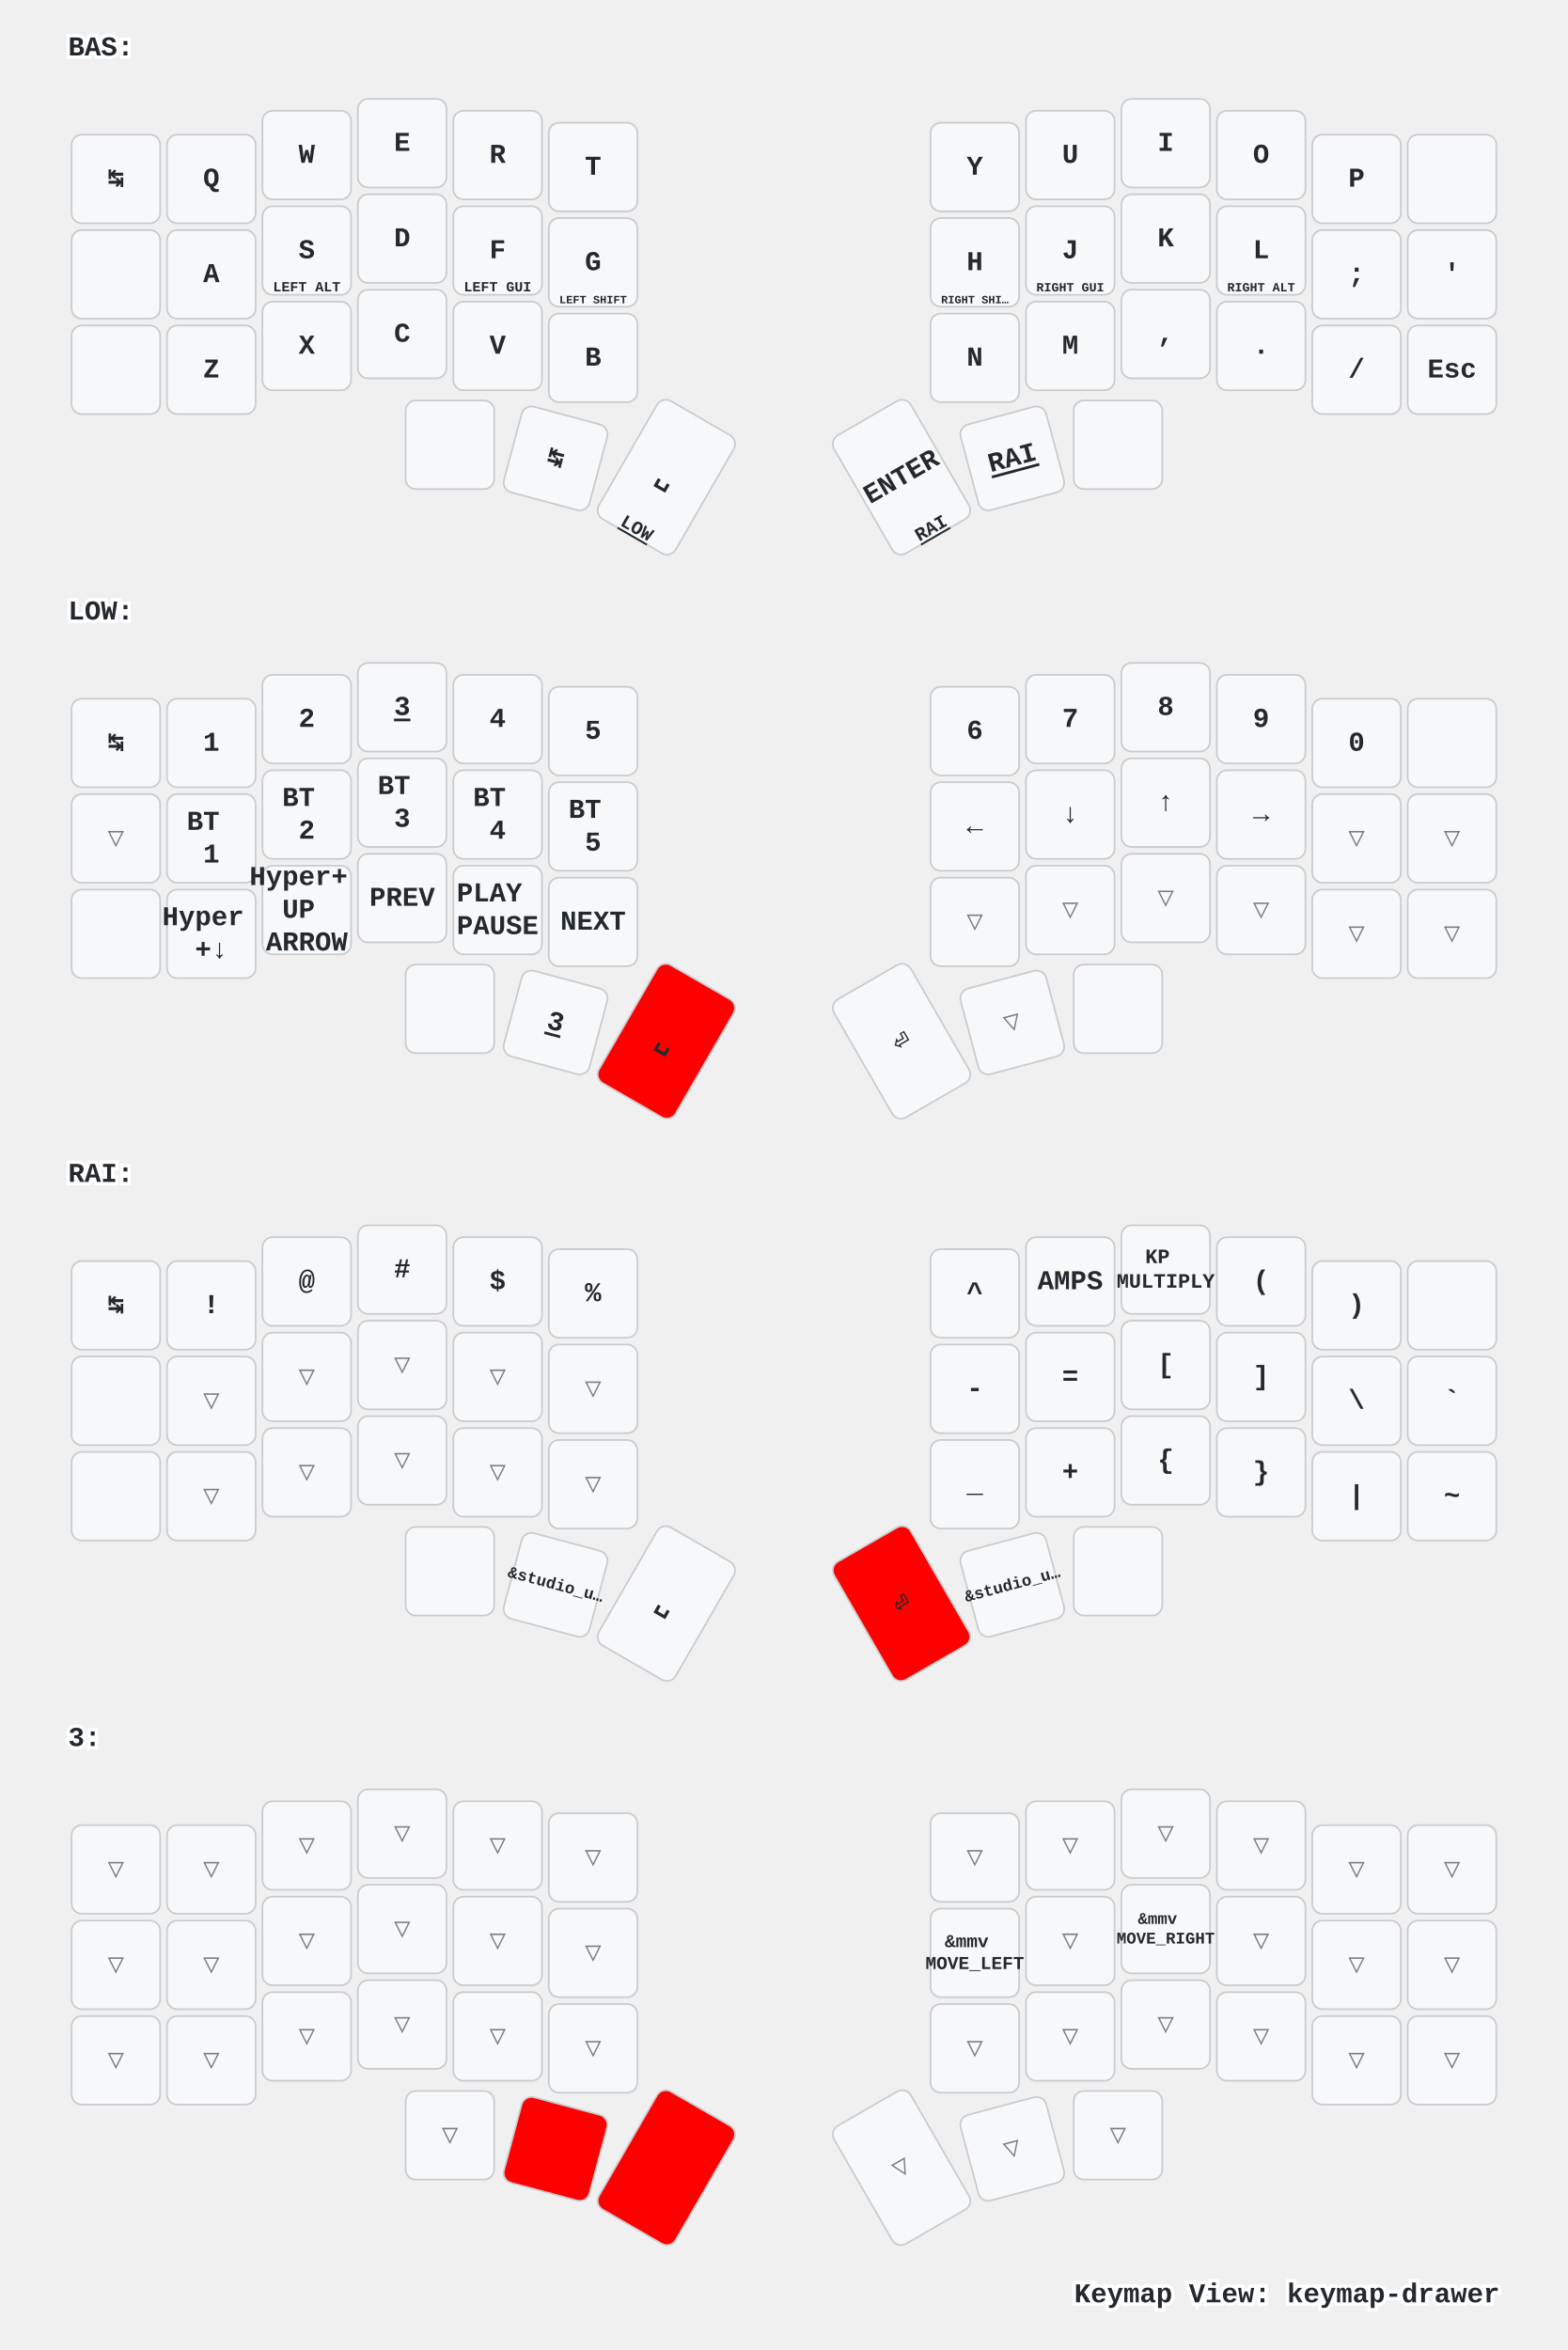
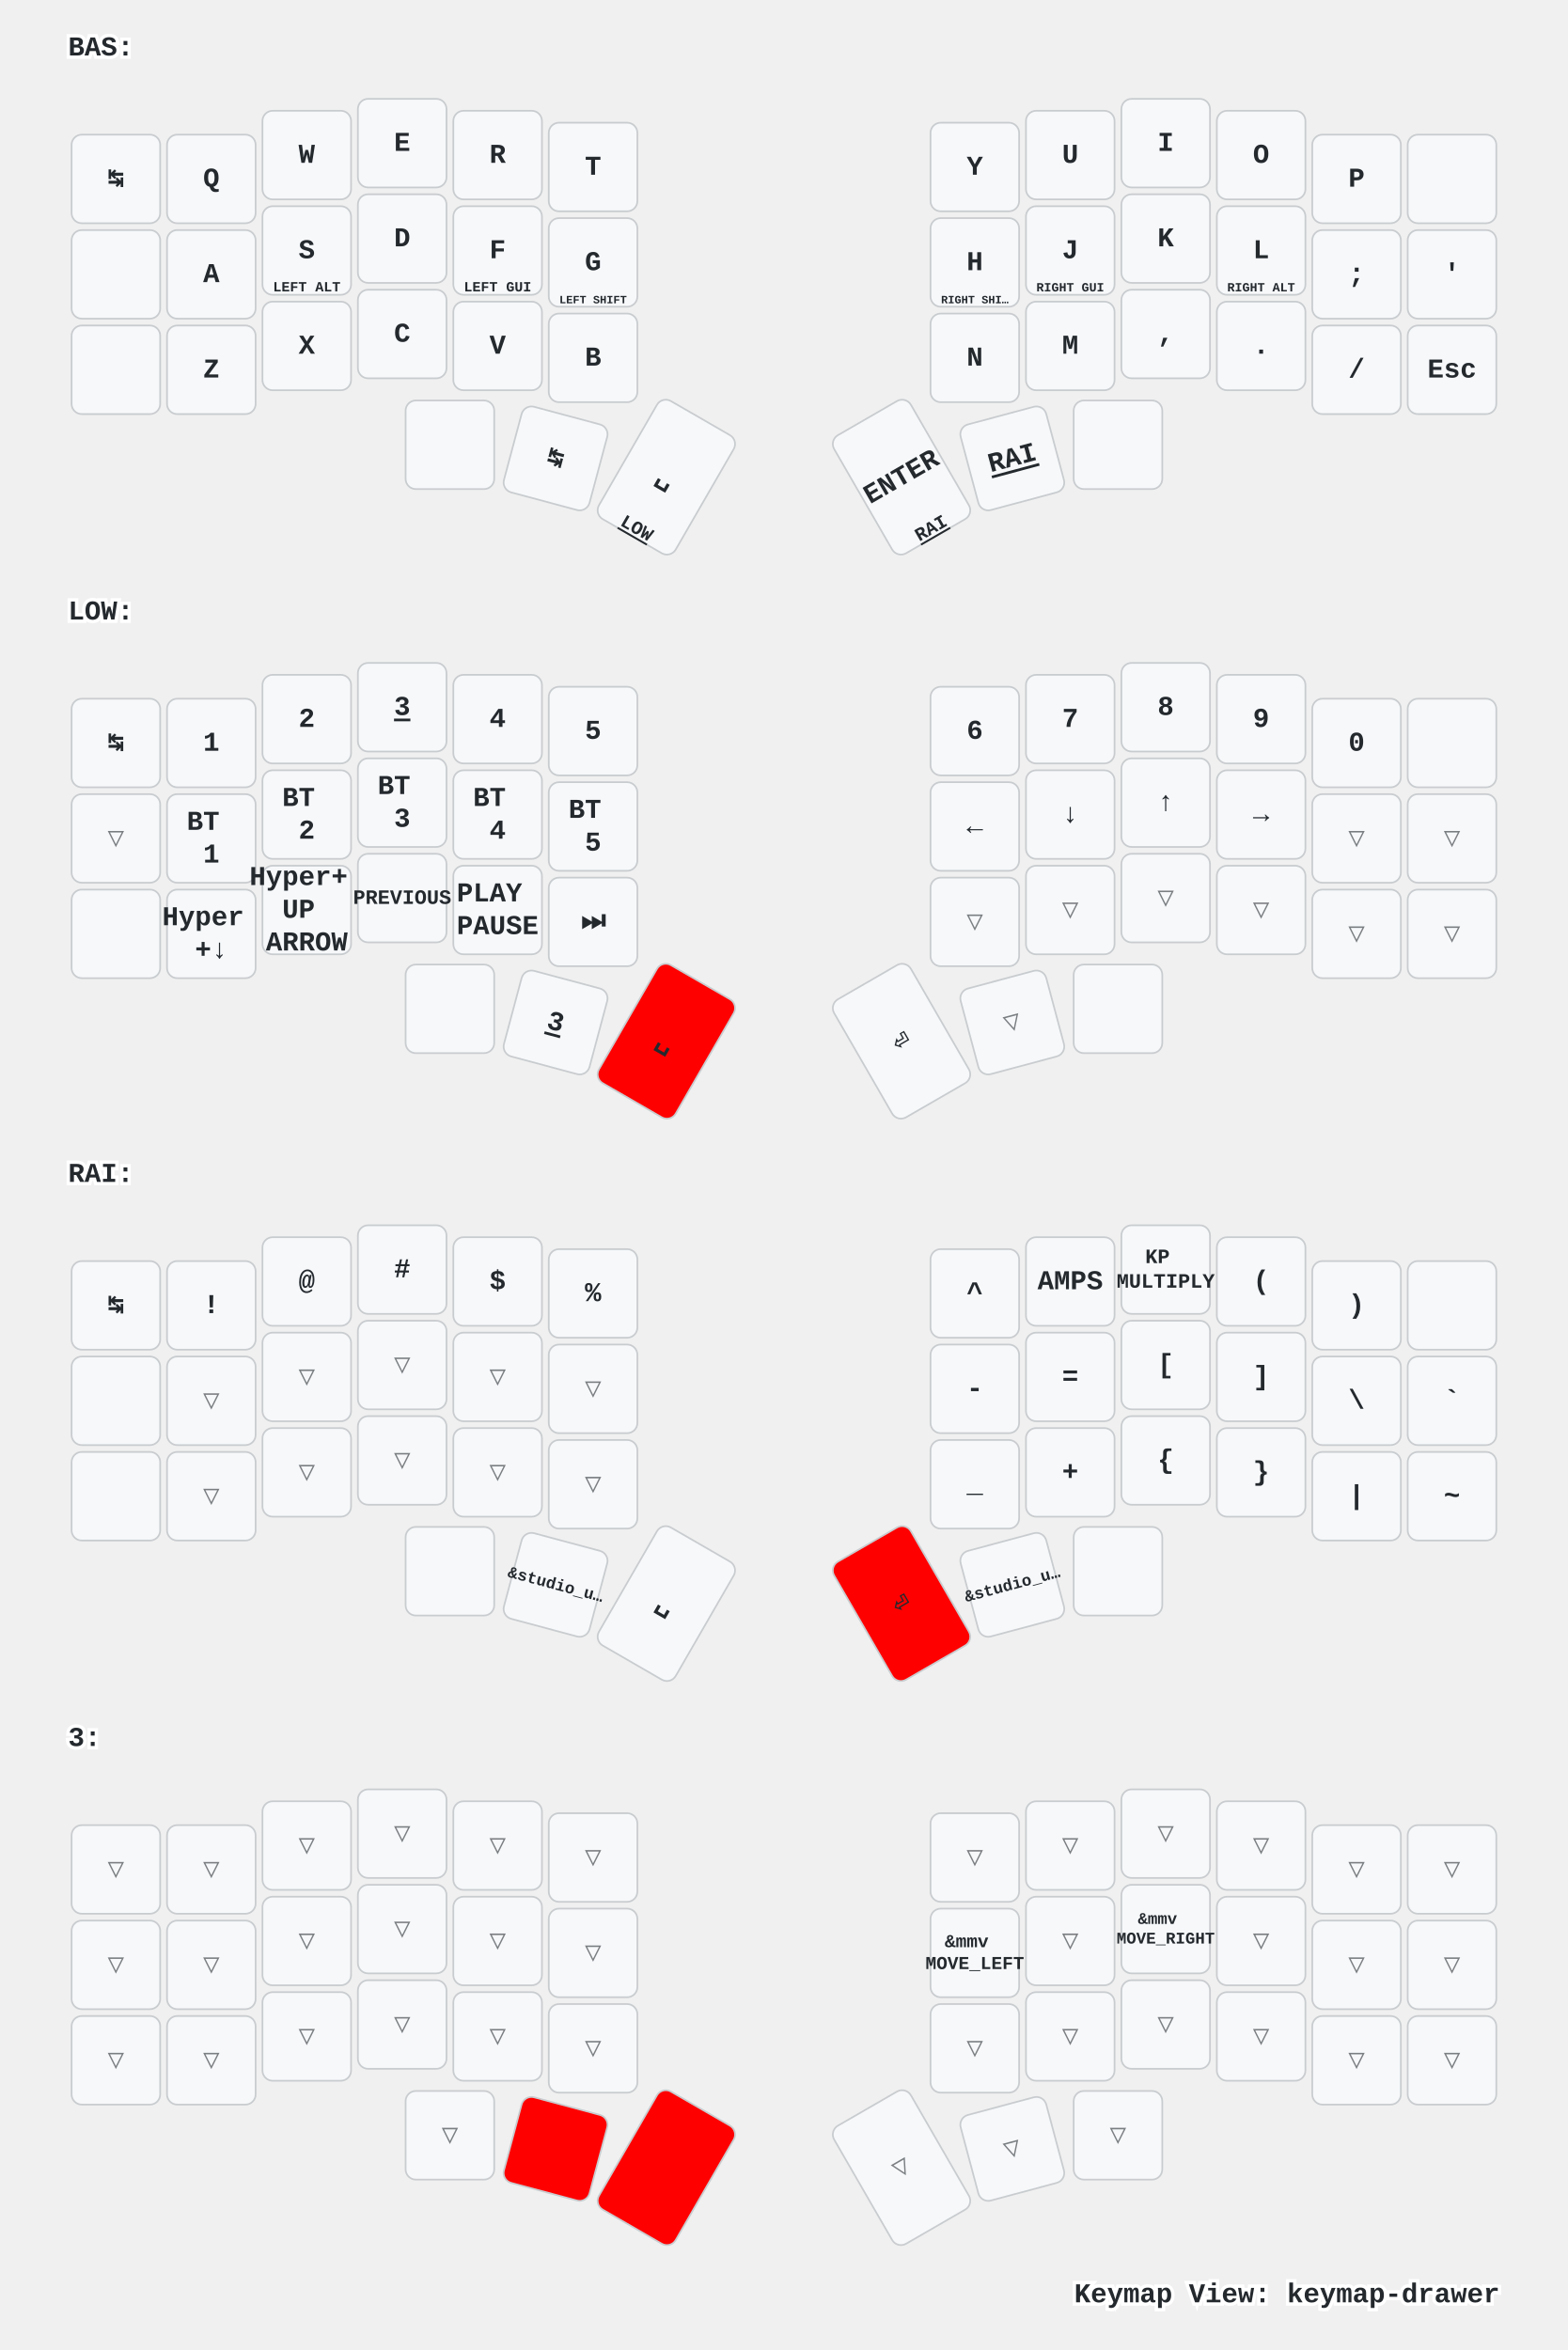
<svg xmlns="http://www.w3.org/2000/svg" xmlns:xlink="http://www.w3.org/1999/xlink" width="920" height="1379" viewBox="0 0 920 1379" class="keymap">
  <defs>/* start glyphs */
<svg id="mdi:apple-keyboard-command">
      <svg id="mdi-apple-keyboard-command" viewBox="0 0 24 24">
        <path d="M6,2A4,4 0 0,1 10,6V8H14V6A4,4 0 0,1 18,2A4,4 0 0,1 22,6A4,4 0 0,1 18,10H16V14H18A4,4 0 0,1 22,18A4,4 0 0,1 18,22A4,4 0 0,1 14,18V16H10V18A4,4 0 0,1 6,22A4,4 0 0,1 2,18A4,4 0 0,1 6,14H8V10H6A4,4 0 0,1 2,6A4,4 0 0,1 6,2M16,18A2,2 0 0,0 18,20A2,2 0 0,0 20,18A2,2 0 0,0 18,16H16V18M14,10H10V14H14V10M6,16A2,2 0 0,0 4,18A2,2 0 0,0 6,20A2,2 0 0,0 8,18V16H6M8,6A2,2 0 0,0 6,4A2,2 0 0,0 4,6A2,2 0 0,0 6,8H8V6M18,8A2,2 0 0,0 20,6A2,2 0 0,0 18,4A2,2 0 0,0 16,6V8H18Z" />
      </svg>
    </svg>
    <svg id="mdi:apple-keyboard-control">
      <svg id="mdi-apple-keyboard-control" viewBox="0 0 24 24">
        <path d="M19.78,11.78L18.36,13.19L12,6.83L5.64,13.19L4.22,11.78L12,4L19.78,11.78Z" />
      </svg>
    </svg>
    <svg id="mdi:apple-keyboard-option">
      <svg id="mdi-apple-keyboard-option" viewBox="0 0 24 24">
        <path d="M3,4H9.11L16.15,18H21V20H14.88L7.84,6H3V4M14,4H21V6H14V4Z" />
      </svg>
    </svg>
    <svg id="mdi:apple-keyboard-shift">
      <svg id="mdi-apple-keyboard-shift" viewBox="0 0 24 24">
        <path d="M15,18V12H17.17L12,6.83L6.83,12H9V18H15M12,4L22,14H17V20H7V14H2L12,4Z" />
      </svg>
    </svg>
    <svg id="mdi:backspace-outline">
      <svg id="mdi-backspace-outline" viewBox="0 0 24 24">
        <path d="M19,15.59L17.59,17L14,13.41L10.41,17L9,15.59L12.59,12L9,8.41L10.41,7L14,10.59L17.59,7L19,8.41L15.41,12L19,15.59M22,3A2,2 0 0,1 24,5V19A2,2 0 0,1 22,21H7C6.31,21 5.77,20.64 5.41,20.11L0,12L5.41,3.88C5.77,3.35 6.31,3 7,3H22M22,5H7L2.28,12L7,19H22V5Z" />
      </svg>
    </svg>
  </defs>/* end glyphs */
<style>/* inherit to force styles through use tags */
svg path {
    fill: inherit;
}

/* font and background color specifications */
svg.keymap {
    font-family: SFMono-Regular,Consolas,Liberation Mono,Menlo,monospace;
    font-size: 14px;
    font-kerning: normal;
    text-rendering: optimizeLegibility;
    fill: #24292e;
}

/* default key styling */
rect.key {
    fill: #f6f8fa;
}

rect.key, rect.combo {
    stroke: #c9cccf;
    stroke-width: 1;
}

/* default key side styling, only used is draw_key_sides is set */
rect.side {
    filter: brightness(90%);
}

/* color accent for combo boxes */
rect.combo, rect.combo-separate {
    fill: #cdf;
}

/* color accent for held keys */
rect.held, rect.combo.held {
    fill: #fdd;
}

/* color accent for ghost (optional) keys */
rect.ghost, rect.combo.ghost {
    stroke-dasharray: 4, 4;
    stroke-width: 2;
}

text {
    text-anchor: middle;
    dominant-baseline: middle;
}

/* styling for layer labels */
text.label {
    font-weight: bold;
    text-anchor: start;
    stroke: white;
    stroke-width: 4;
    paint-order: stroke;
}

/* styling for optional footer */
text.footer {
    text-anchor: end;
    dominant-baseline: auto;
    stroke: white;
    stroke-width: 4;
    paint-order: stroke;
}

/* styling for combo tap, and key non-tap label text */
text.combo, text.hold, text.shifted, text.left, text.right {
    font-size: 11px;
}

text.hold {
    text-anchor: middle;
    dominant-baseline: auto;
}

text.shifted {
    text-anchor: middle;
    dominant-baseline: hanging;
}

text.left {
    text-anchor: start;
}

text.right {
    text-anchor: end;
}

text.layer-activator {
    text-decoration: underline;
}

/* styling for hold/shifted label text in combo box */
text.combo.hold, text.combo.shifted, text.combo.left, text.combo.right {
    font-size: 8px;
}

/* lighter symbol for transparent keys */
text.trans {
    fill: #7b7e81;
}

/* styling for combo dendrons */
path.combo {
    stroke-width: 1;
    stroke: gray;
    fill: none;
}

/* Start Tabler Icons Cleanup */
/* cannot use height/width with glyphs */
.icon-tabler &gt; path {
    fill: inherit;
    stroke: inherit;
    stroke-width: 2;
}
/* hide tabler's default box */
.icon-tabler &gt; path[stroke="none"][fill="none"] {
    visibility: hidden;
}
/* End Tabler Icons Cleanup */

/* For default sytles, see https://github.com/caksoylar/keymap-drawer/blob/main/keymap_drawer/config.py#L85 */

svg.keymap {
  font-family: Ubuntu Mono, Inconsolata, Consolas, Liberation Mono, Menlo, monospace;
  font-size: 16px;
  font-weight: bold;
  text-rendering: optimizeLegibility;
}

/* Color accent for held keys
red = #f00
green = #0f0
blue = #00f
yellow = #ff0
cyan = #0ff
magenta = #f0f
white = #fff
black = #000
grey = #888
light grey = #ccc
#ffc
*/
rect.held, rect.combo.held {
    fill: #f00;
}

/* Technique borrowed and extended from https://github.com/englmaxi/zmk-config/blob/master/keymap-drawer/config.yaml */
.sym_sub_text.tap {
  translate: -5px 2px;
  font-size: 20px;
}
.sym_sub_text.shifted {
  translate: 10px 13px;
  font-size: 10px;
  opacity: 1.0;
}
.combo.sym_sub_text.tap {
  translate: -1px 1px;
}
.combo.sym_sub_text.shifted {
  translate: 7px 5px;
  font-size: 10px;
  opacity: 1.0;
}

/* Toggle */
.toggle.shifted {
  translate: -10px 12px;
}

.toggle.hold {
  translate: 13px -23px;
}

/* Variant for tap-dances */
.tap_dance.tap {
  translate: -7px 0px;
  font-size: 12px;
}
.tap_dance.shifted {
  translate: 7px 17px;
  font-size: 12px;
  opacity: 1.0;
}

/* Variant for symbol next to symbol */
.sym_by_sym.tap {
  translate: -6px 0px;
}
.sym_by_sym.shifted {
  translate: 10px 12px;
  opacity: 1.0;
}

.combo.sym_by_sym.tap {
  translate: -35px 0px;
}
.combo.sym_by_sym.shifted {
  translate: 35px 20px;
  opacity: 1.0;
}

.combo.sym_by_sym.hold {
  visibility: hidden;
}

/* hide hold box for combo sym_by_sym */
.combo.sym_by_sym.hold &gt; path[stroke="none"][fill="none"] {
  visibility: hidden;
}
</style>
  <g transform="translate(40, 0)" class="layer-BAS">
    <text x="0" y="28" class="label" id="BAS">BAS:</text>
    <g transform="translate(0, 56)">
      <g transform="translate(28, 49)" class="key keypos-0">
        <rect rx="6" ry="6" x="-26" y="-26" width="52" height="52" class="key" />
        <text x="0" y="0" class="key tap">↹</text>
      </g>
      <g transform="translate(84, 49)" class="key keypos-1">
        <rect rx="6" ry="6" x="-26" y="-26" width="52" height="52" class="key" />
        <text x="0" y="0" class="key tap">Q</text>
      </g>
      <g transform="translate(140, 35)" class="key keypos-2">
        <rect rx="6" ry="6" x="-26" y="-26" width="52" height="52" class="key" />
        <text x="0" y="0" class="key tap">W</text>
      </g>
      <g transform="translate(196, 28)" class="key keypos-3">
        <rect rx="6" ry="6" x="-26" y="-26" width="52" height="52" class="key" />
        <text x="0" y="0" class="key tap">E</text>
      </g>
      <g transform="translate(252, 35)" class="key keypos-4">
        <rect rx="6" ry="6" x="-26" y="-26" width="52" height="52" class="key" />
        <text x="0" y="0" class="key tap">R</text>
      </g>
      <g transform="translate(308, 42)" class="key keypos-5">
        <rect rx="6" ry="6" x="-26" y="-26" width="52" height="52" class="key" />
        <text x="0" y="0" class="key tap">T</text>
      </g>
      <g transform="translate(532, 42)" class="key keypos-6">
        <rect rx="6" ry="6" x="-26" y="-26" width="52" height="52" class="key" />
        <text x="0" y="0" class="key tap">Y</text>
      </g>
      <g transform="translate(588, 35)" class="key keypos-7">
        <rect rx="6" ry="6" x="-26" y="-26" width="52" height="52" class="key" />
        <text x="0" y="0" class="key tap">U</text>
      </g>
      <g transform="translate(644, 28)" class="key keypos-8">
        <rect rx="6" ry="6" x="-26" y="-26" width="52" height="52" class="key" />
        <text x="0" y="0" class="key tap">I</text>
      </g>
      <g transform="translate(700, 35)" class="key keypos-9">
        <rect rx="6" ry="6" x="-26" y="-26" width="52" height="52" class="key" />
        <text x="0" y="0" class="key tap">O</text>
      </g>
      <g transform="translate(756, 49)" class="key keypos-10">
        <rect rx="6" ry="6" x="-26" y="-26" width="52" height="52" class="key" />
        <text x="0" y="0" class="key tap">P</text>
      </g>
      <g transform="translate(812, 49)" class="key keypos-11">
        <rect rx="6" ry="6" x="-26" y="-26" width="52" height="52" class="key" />
        <use href="#mdi:backspace-outline" xlink:href="#mdi:backspace-outline" x="-9" y="-9" height="18" width="18.0" class="key tap glyph mdi:backspace-outline" />
      </g>
      <g transform="translate(28, 105)" class="key keypos-12">
        <rect rx="6" ry="6" x="-26" y="-26" width="52" height="52" class="key" />
        <use href="#mdi:apple-keyboard-control" xlink:href="#mdi:apple-keyboard-control" x="-9" y="-9" height="18" width="18.0" class="key tap glyph mdi:apple-keyboard-control" />
      </g>
      <g transform="translate(84, 105)" class="key keypos-13">
        <rect rx="6" ry="6" x="-26" y="-26" width="52" height="52" class="key" />
        <text x="0" y="0" class="key tap">A</text>
      </g>
      <g transform="translate(140, 91)" class="key keypos-14">
        <rect rx="6" ry="6" x="-26" y="-26" width="52" height="52" class="key" />
        <text x="0" y="0" class="key tap">S</text>
        <text x="0" y="24" class="key hold">
          <tspan style="font-size: 75%">LEFT ALT</tspan>
        </text>
      </g>
      <g transform="translate(196, 84)" class="key keypos-15">
        <rect rx="6" ry="6" x="-26" y="-26" width="52" height="52" class="key" />
        <text x="0" y="0" class="key tap">D</text>
        <use href="#mdi:apple-keyboard-control" xlink:href="#mdi:apple-keyboard-control" x="-8" y="9" height="15" width="15.0" class="key hold glyph mdi:apple-keyboard-control" />
      </g>
      <g transform="translate(252, 91)" class="key keypos-16">
        <rect rx="6" ry="6" x="-26" y="-26" width="52" height="52" class="key" />
        <text x="0" y="0" class="key tap">F</text>
        <text x="0" y="24" class="key hold">
          <tspan style="font-size: 75%">LEFT GUI</tspan>
        </text>
      </g>
      <g transform="translate(308, 98)" class="key keypos-17">
        <rect rx="6" ry="6" x="-26" y="-26" width="52" height="52" class="key" />
        <text x="0" y="0" class="key tap">G</text>
        <text x="0" y="24" class="key hold">
          <tspan style="font-size: 60%">LEFT SHIFT</tspan>
        </text>
      </g>
      <g transform="translate(532, 98)" class="key keypos-18">
        <rect rx="6" ry="6" x="-26" y="-26" width="52" height="52" class="key" />
        <text x="0" y="0" class="key tap">H</text>
        <text x="0" y="24" class="key hold">
          <tspan style="font-size: 60%">RIGHT SHI…</tspan>
        </text>
      </g>
      <g transform="translate(588, 91)" class="key keypos-19">
        <rect rx="6" ry="6" x="-26" y="-26" width="52" height="52" class="key" />
        <text x="0" y="0" class="key tap">J</text>
        <text x="0" y="24" class="key hold">
          <tspan style="font-size: 67%">RIGHT GUI</tspan>
        </text>
      </g>
      <g transform="translate(644, 84)" class="key keypos-20">
        <rect rx="6" ry="6" x="-26" y="-26" width="52" height="52" class="key" />
        <text x="0" y="0" class="key tap">K</text>
        <use href="#mdi:apple-keyboard-control" xlink:href="#mdi:apple-keyboard-control" x="-8" y="9" height="15" width="15.0" class="key hold glyph mdi:apple-keyboard-control" />
      </g>
      <g transform="translate(700, 91)" class="key keypos-21">
        <rect rx="6" ry="6" x="-26" y="-26" width="52" height="52" class="key" />
        <text x="0" y="0" class="key tap">L</text>
        <text x="0" y="24" class="key hold">
          <tspan style="font-size: 67%">RIGHT ALT</tspan>
        </text>
      </g>
      <g transform="translate(756, 105)" class="key keypos-22">
        <rect rx="6" ry="6" x="-26" y="-26" width="52" height="52" class="key" />
        <text x="0" y="0" class="key tap">;</text>
      </g>
      <g transform="translate(812, 105)" class="key keypos-23">
        <rect rx="6" ry="6" x="-26" y="-26" width="52" height="52" class="key" />
        <text x="0" y="0" class="key tap">'</text>
      </g>
      <g transform="translate(28, 161)" class="key keypos-24">
        <rect rx="6" ry="6" x="-26" y="-26" width="52" height="52" class="key" />
        <use href="#mdi:apple-keyboard-shift" xlink:href="#mdi:apple-keyboard-shift" x="-9" y="-9" height="18" width="18.0" class="key tap glyph mdi:apple-keyboard-shift" />
      </g>
      <g transform="translate(84, 161)" class="key keypos-25">
        <rect rx="6" ry="6" x="-26" y="-26" width="52" height="52" class="key" />
        <text x="0" y="0" class="key tap">Z</text>
      </g>
      <g transform="translate(140, 147)" class="key keypos-26">
        <rect rx="6" ry="6" x="-26" y="-26" width="52" height="52" class="key" />
        <text x="0" y="0" class="key tap">X</text>
      </g>
      <g transform="translate(196, 140)" class="key keypos-27">
        <rect rx="6" ry="6" x="-26" y="-26" width="52" height="52" class="key" />
        <text x="0" y="0" class="key tap">C</text>
      </g>
      <g transform="translate(252, 147)" class="key keypos-28">
        <rect rx="6" ry="6" x="-26" y="-26" width="52" height="52" class="key" />
        <text x="0" y="0" class="key tap">V</text>
      </g>
      <g transform="translate(308, 154)" class="key keypos-29">
        <rect rx="6" ry="6" x="-26" y="-26" width="52" height="52" class="key" />
        <text x="0" y="0" class="key tap">B</text>
      </g>
      <g transform="translate(532, 154)" class="key keypos-30">
        <rect rx="6" ry="6" x="-26" y="-26" width="52" height="52" class="key" />
        <text x="0" y="0" class="key tap">N</text>
      </g>
      <g transform="translate(588, 147)" class="key keypos-31">
        <rect rx="6" ry="6" x="-26" y="-26" width="52" height="52" class="key" />
        <text x="0" y="0" class="key tap">M</text>
      </g>
      <g transform="translate(644, 140)" class="key keypos-32">
        <rect rx="6" ry="6" x="-26" y="-26" width="52" height="52" class="key" />
        <text x="0" y="0" class="key tap">,</text>
      </g>
      <g transform="translate(700, 147)" class="key keypos-33">
        <rect rx="6" ry="6" x="-26" y="-26" width="52" height="52" class="key" />
        <text x="0" y="0" class="key tap">.</text>
      </g>
      <g transform="translate(756, 161)" class="key keypos-34">
        <rect rx="6" ry="6" x="-26" y="-26" width="52" height="52" class="key" />
        <text x="0" y="0" class="key tap">/</text>
      </g>
      <g transform="translate(812, 161)" class="key keypos-35">
        <rect rx="6" ry="6" x="-26" y="-26" width="52" height="52" class="key" />
        <text x="0" y="0" class="key tap">Esc</text>
        <use href="#mdi:apple-keyboard-command" xlink:href="#mdi:apple-keyboard-command" x="-8" y="9" height="15" width="15.0" class="key hold glyph mdi:apple-keyboard-command" />
      </g>
      <g transform="translate(224, 205)" class="key keypos-36">
        <rect rx="6" ry="6" x="-26" y="-26" width="52" height="52" class="key" />
        <use href="#mdi:apple-keyboard-command" xlink:href="#mdi:apple-keyboard-command" x="-9" y="-9" height="18" width="18.0" class="key tap glyph mdi:apple-keyboard-command" />
      </g>
      <g transform="translate(286, 213) rotate(15.0)" class="key keypos-37">
        <rect rx="6" ry="6" x="-26" y="-26" width="52" height="52" class="key" />
        <text x="0" y="0" class="key tap">↹</text>
      </g>
      <g transform="translate(351, 224) rotate(30.0)" class="key keypos-38">
        <rect rx="6" ry="6" x="-26" y="-40" width="52" height="80" class="key" />
        <text x="0" y="0" class="key tap">␣</text>
        <a href="#LOW">
          <text x="0" y="38" class="key hold layer-activator">LOW</text>
        </a>
      </g>
      <g transform="translate(489, 224) rotate(-30.0)" class="key keypos-39">
        <rect rx="6" ry="6" x="-26" y="-40" width="52" height="80" class="key" />
        <text x="0" y="0" class="key tap">ENTER</text>
        <a href="#RAI">
          <text x="0" y="38" class="key hold layer-activator">RAI</text>
        </a>
      </g>
      <g transform="translate(554, 213) rotate(-15.0)" class="key keypos-40">
        <rect rx="6" ry="6" x="-26" y="-26" width="52" height="52" class="key" />
        <a href="#RAI">
          <text x="0" y="0" class="key tap layer-activator">RAI</text>
        </a>
      </g>
      <g transform="translate(616, 205)" class="key keypos-41">
        <rect rx="6" ry="6" x="-26" y="-26" width="52" height="52" class="key" />
        <use href="#mdi:apple-keyboard-option" xlink:href="#mdi:apple-keyboard-option" x="-9" y="-9" height="18" width="18.0" class="key tap glyph mdi:apple-keyboard-option" />
      </g>
    </g>
  </g>
  <g transform="translate(40, 331)" class="layer-LOW">
    <text x="0" y="28" class="label" id="LOW">LOW:</text>
    <g transform="translate(0, 56)">
      <g transform="translate(28, 49)" class="key keypos-0">
        <rect rx="6" ry="6" x="-26" y="-26" width="52" height="52" class="key" />
        <text x="0" y="0" class="key tap">↹</text>
      </g>
      <g transform="translate(84, 49)" class="key keypos-1">
        <rect rx="6" ry="6" x="-26" y="-26" width="52" height="52" class="key" />
        <text x="0" y="0" class="key tap">1</text>
      </g>
      <g transform="translate(140, 35)" class="key keypos-2">
        <rect rx="6" ry="6" x="-26" y="-26" width="52" height="52" class="key" />
        <text x="0" y="0" class="key tap">2</text>
      </g>
      <g transform="translate(196, 28)" class="key keypos-3">
        <rect rx="6" ry="6" x="-26" y="-26" width="52" height="52" class="key" />
        <a href="#x_x">
          <text x="0" y="0" class="key tap layer-activator">3</text>
        </a>
      </g>
      <g transform="translate(252, 35)" class="key keypos-4">
        <rect rx="6" ry="6" x="-26" y="-26" width="52" height="52" class="key" />
        <text x="0" y="0" class="key tap">4</text>
      </g>
      <g transform="translate(308, 42)" class="key keypos-5">
        <rect rx="6" ry="6" x="-26" y="-26" width="52" height="52" class="key" />
        <text x="0" y="0" class="key tap">5</text>
      </g>
      <g transform="translate(532, 42)" class="key keypos-6">
        <rect rx="6" ry="6" x="-26" y="-26" width="52" height="52" class="key" />
        <text x="0" y="0" class="key tap">6</text>
      </g>
      <g transform="translate(588, 35)" class="key keypos-7">
        <rect rx="6" ry="6" x="-26" y="-26" width="52" height="52" class="key" />
        <text x="0" y="0" class="key tap">7</text>
      </g>
      <g transform="translate(644, 28)" class="key keypos-8">
        <rect rx="6" ry="6" x="-26" y="-26" width="52" height="52" class="key" />
        <text x="0" y="0" class="key tap">8</text>
      </g>
      <g transform="translate(700, 35)" class="key keypos-9">
        <rect rx="6" ry="6" x="-26" y="-26" width="52" height="52" class="key" />
        <text x="0" y="0" class="key tap">9</text>
      </g>
      <g transform="translate(756, 49)" class="key keypos-10">
        <rect rx="6" ry="6" x="-26" y="-26" width="52" height="52" class="key" />
        <text x="0" y="0" class="key tap">0</text>
      </g>
      <g transform="translate(812, 49)" class="key keypos-11">
        <rect rx="6" ry="6" x="-26" y="-26" width="52" height="52" class="key" />
        <use href="#mdi:backspace-outline" xlink:href="#mdi:backspace-outline" x="-9" y="-9" height="18" width="18.0" class="key tap glyph mdi:backspace-outline" />
      </g>
      <g transform="translate(28, 105)" class="key trans keypos-12">
        <rect rx="6" ry="6" x="-26" y="-26" width="52" height="52" class="key trans" />
        <text x="0" y="0" class="key trans tap">▽</text>
      </g>
      <g transform="translate(84, 105)" class="key keypos-13">
        <rect rx="6" ry="6" x="-26" y="-26" width="52" height="52" class="key" />
        <text x="0" y="0" class="key tap">
          <tspan x="0" dy="-0.6em">BT</tspan>
          <tspan x="0" dy="1.2em">1</tspan>
        </text>
      </g>
      <g transform="translate(140, 91)" class="key keypos-14">
        <rect rx="6" ry="6" x="-26" y="-26" width="52" height="52" class="key" />
        <text x="0" y="0" class="key tap">
          <tspan x="0" dy="-0.6em">BT</tspan>
          <tspan x="0" dy="1.2em">2</tspan>
        </text>
      </g>
      <g transform="translate(196, 84)" class="key keypos-15">
        <rect rx="6" ry="6" x="-26" y="-26" width="52" height="52" class="key" />
        <text x="0" y="0" class="key tap">
          <tspan x="0" dy="-0.6em">BT</tspan>
          <tspan x="0" dy="1.2em">3</tspan>
        </text>
      </g>
      <g transform="translate(252, 91)" class="key keypos-16">
        <rect rx="6" ry="6" x="-26" y="-26" width="52" height="52" class="key" />
        <text x="0" y="0" class="key tap">
          <tspan x="0" dy="-0.6em">BT</tspan>
          <tspan x="0" dy="1.2em">4</tspan>
        </text>
      </g>
      <g transform="translate(308, 98)" class="key keypos-17">
        <rect rx="6" ry="6" x="-26" y="-26" width="52" height="52" class="key" />
        <text x="0" y="0" class="key tap">
          <tspan x="0" dy="-0.6em">BT</tspan>
          <tspan x="0" dy="1.2em">5</tspan>
        </text>
      </g>
      <g transform="translate(532, 98)" class="key keypos-18">
        <rect rx="6" ry="6" x="-26" y="-26" width="52" height="52" class="key" />
        <text x="0" y="0" class="key tap">←</text>
      </g>
      <g transform="translate(588, 91)" class="key keypos-19">
        <rect rx="6" ry="6" x="-26" y="-26" width="52" height="52" class="key" />
        <text x="0" y="0" class="key tap">↓</text>
      </g>
      <g transform="translate(644, 84)" class="key keypos-20">
        <rect rx="6" ry="6" x="-26" y="-26" width="52" height="52" class="key" />
        <text x="0" y="0" class="key tap">↑</text>
      </g>
      <g transform="translate(700, 91)" class="key keypos-21">
        <rect rx="6" ry="6" x="-26" y="-26" width="52" height="52" class="key" />
        <text x="0" y="0" class="key tap">→</text>
      </g>
      <g transform="translate(756, 105)" class="key trans keypos-22">
        <rect rx="6" ry="6" x="-26" y="-26" width="52" height="52" class="key trans" />
        <text x="0" y="0" class="key trans tap">▽</text>
      </g>
      <g transform="translate(812, 105)" class="key trans keypos-23">
        <rect rx="6" ry="6" x="-26" y="-26" width="52" height="52" class="key trans" />
        <text x="0" y="0" class="key trans tap">▽</text>
      </g>
      <g transform="translate(28, 161)" class="key keypos-24">
        <rect rx="6" ry="6" x="-26" y="-26" width="52" height="52" class="key" />
        <use href="#mdi:apple-keyboard-shift" xlink:href="#mdi:apple-keyboard-shift" x="-9" y="-9" height="18" width="18.0" class="key tap glyph mdi:apple-keyboard-shift" />
      </g>
      <g transform="translate(84, 161)" class="key keypos-25">
        <rect rx="6" ry="6" x="-26" y="-26" width="52" height="52" class="key" />
        <text x="0" y="0" class="key tap">
          <tspan x="0" dy="-0.6em">Hyper</tspan>
          <tspan x="0" dy="1.2em">+↓</tspan>
        </text>
      </g>
      <g transform="translate(140, 147)" class="key keypos-26">
        <rect rx="6" ry="6" x="-26" y="-26" width="52" height="52" class="key" />
        <text x="0" y="0" class="key tap">
          <tspan x="0" dy="-1.2em">Hyper+</tspan>
          <tspan x="0" dy="1.2em">UP</tspan>
          <tspan x="0" dy="1.2em">ARROW</tspan>
        </text>
      </g>
      <g transform="translate(196, 140)" class="key keypos-27">
        <rect rx="6" ry="6" x="-26" y="-26" width="52" height="52" class="key" />
-         <text x="0" y="0" class="key tap">PREV</text>
+         <text x="0" y="0" class="key tap">
+           <tspan style="font-size: 75%">PREVIOUS</tspan>
+         </text>
      </g>
      <g transform="translate(252, 147)" class="key keypos-28">
        <rect rx="6" ry="6" x="-26" y="-26" width="52" height="52" class="key" />
        <text x="0" y="0" class="key tap">
          <tspan x="0" dy="-0.6em">PLAY</tspan>
          <tspan x="0" dy="1.2em">PAUSE</tspan>
        </text>
      </g>
      <g transform="translate(308, 154)" class="key keypos-29">
        <rect rx="6" ry="6" x="-26" y="-26" width="52" height="52" class="key" />
-         <text x="0" y="0" class="key tap">NEXT</text>
+         <text x="0" y="0" class="key tap">⏭️</text>
      </g>
      <g transform="translate(532, 154)" class="key trans keypos-30">
        <rect rx="6" ry="6" x="-26" y="-26" width="52" height="52" class="key trans" />
        <text x="0" y="0" class="key trans tap">▽</text>
      </g>
      <g transform="translate(588, 147)" class="key trans keypos-31">
        <rect rx="6" ry="6" x="-26" y="-26" width="52" height="52" class="key trans" />
        <text x="0" y="0" class="key trans tap">▽</text>
      </g>
      <g transform="translate(644, 140)" class="key trans keypos-32">
        <rect rx="6" ry="6" x="-26" y="-26" width="52" height="52" class="key trans" />
        <text x="0" y="0" class="key trans tap">▽</text>
      </g>
      <g transform="translate(700, 147)" class="key trans keypos-33">
        <rect rx="6" ry="6" x="-26" y="-26" width="52" height="52" class="key trans" />
        <text x="0" y="0" class="key trans tap">▽</text>
      </g>
      <g transform="translate(756, 161)" class="key trans keypos-34">
        <rect rx="6" ry="6" x="-26" y="-26" width="52" height="52" class="key trans" />
        <text x="0" y="0" class="key trans tap">▽</text>
      </g>
      <g transform="translate(812, 161)" class="key trans keypos-35">
        <rect rx="6" ry="6" x="-26" y="-26" width="52" height="52" class="key trans" />
        <text x="0" y="0" class="key trans tap">▽</text>
      </g>
      <g transform="translate(224, 205)" class="key keypos-36">
        <rect rx="6" ry="6" x="-26" y="-26" width="52" height="52" class="key" />
        <use href="#mdi:apple-keyboard-command" xlink:href="#mdi:apple-keyboard-command" x="-9" y="-9" height="18" width="18.0" class="key tap glyph mdi:apple-keyboard-command" />
      </g>
      <g transform="translate(286, 213) rotate(15.0)" class="key keypos-37">
        <rect rx="6" ry="6" x="-26" y="-26" width="52" height="52" class="key" />
        <a href="#x_x">
          <text x="0" y="0" class="key tap layer-activator">3</text>
        </a>
      </g>
      <g transform="translate(351, 224) rotate(30.0)" class="key held keypos-38">
        <rect rx="6" ry="6" x="-26" y="-40" width="52" height="80" class="key held" />
        <text x="0" y="0" class="key held tap">␣</text>
      </g>
      <g transform="translate(489, 224) rotate(-30.0)" class="key keypos-39">
        <rect rx="6" ry="6" x="-26" y="-40" width="52" height="80" class="key" />
        <text x="0" y="0" class="key tap">⏎</text>
      </g>
      <g transform="translate(554, 213) rotate(-15.0)" class="key trans keypos-40">
        <rect rx="6" ry="6" x="-26" y="-26" width="52" height="52" class="key trans" />
        <text x="0" y="0" class="key trans tap">▽</text>
      </g>
      <g transform="translate(616, 205)" class="key keypos-41">
        <rect rx="6" ry="6" x="-26" y="-26" width="52" height="52" class="key" />
        <use href="#mdi:apple-keyboard-option" xlink:href="#mdi:apple-keyboard-option" x="-9" y="-9" height="18" width="18.0" class="key tap glyph mdi:apple-keyboard-option" />
      </g>
    </g>
  </g>
  <g transform="translate(40, 661)" class="layer-RAI">
    <text x="0" y="28" class="label" id="RAI">RAI:</text>
    <g transform="translate(0, 56)">
      <g transform="translate(28, 49)" class="key keypos-0">
        <rect rx="6" ry="6" x="-26" y="-26" width="52" height="52" class="key" />
        <text x="0" y="0" class="key tap">↹</text>
      </g>
      <g transform="translate(84, 49)" class="key keypos-1">
        <rect rx="6" ry="6" x="-26" y="-26" width="52" height="52" class="key" />
        <text x="0" y="0" class="key tap">!</text>
      </g>
      <g transform="translate(140, 35)" class="key keypos-2">
        <rect rx="6" ry="6" x="-26" y="-26" width="52" height="52" class="key" />
        <text x="0" y="0" class="key tap">@</text>
      </g>
      <g transform="translate(196, 28)" class="key keypos-3">
        <rect rx="6" ry="6" x="-26" y="-26" width="52" height="52" class="key" />
        <text x="0" y="0" class="key tap">#</text>
      </g>
      <g transform="translate(252, 35)" class="key keypos-4">
        <rect rx="6" ry="6" x="-26" y="-26" width="52" height="52" class="key" />
        <text x="0" y="0" class="key tap">$</text>
      </g>
      <g transform="translate(308, 42)" class="key keypos-5">
        <rect rx="6" ry="6" x="-26" y="-26" width="52" height="52" class="key" />
        <text x="0" y="0" class="key tap">%</text>
      </g>
      <g transform="translate(532, 42)" class="key keypos-6">
        <rect rx="6" ry="6" x="-26" y="-26" width="52" height="52" class="key" />
        <text x="0" y="0" class="key tap">^</text>
      </g>
      <g transform="translate(588, 35)" class="key keypos-7">
        <rect rx="6" ry="6" x="-26" y="-26" width="52" height="52" class="key" />
        <text x="0" y="0" class="key tap">AMPS</text>
      </g>
      <g transform="translate(644, 28)" class="key keypos-8">
        <rect rx="6" ry="6" x="-26" y="-26" width="52" height="52" class="key" />
        <text x="0" y="0" class="key tap">
          <tspan x="0" dy="-0.6em" style="font-size: 75%">KP</tspan>
          <tspan x="0" dy="1.2em" style="font-size: 75%">MULTIPLY</tspan>
        </text>
      </g>
      <g transform="translate(700, 35)" class="key keypos-9">
        <rect rx="6" ry="6" x="-26" y="-26" width="52" height="52" class="key" />
        <text x="0" y="0" class="key tap">(</text>
      </g>
      <g transform="translate(756, 49)" class="key keypos-10">
        <rect rx="6" ry="6" x="-26" y="-26" width="52" height="52" class="key" />
        <text x="0" y="0" class="key tap">)</text>
      </g>
      <g transform="translate(812, 49)" class="key keypos-11">
        <rect rx="6" ry="6" x="-26" y="-26" width="52" height="52" class="key" />
        <use href="#mdi:backspace-outline" xlink:href="#mdi:backspace-outline" x="-9" y="-9" height="18" width="18.0" class="key tap glyph mdi:backspace-outline" />
      </g>
      <g transform="translate(28, 105)" class="key keypos-12">
        <rect rx="6" ry="6" x="-26" y="-26" width="52" height="52" class="key" />
        <use href="#mdi:apple-keyboard-control" xlink:href="#mdi:apple-keyboard-control" x="-9" y="-9" height="18" width="18.0" class="key tap glyph mdi:apple-keyboard-control" />
      </g>
      <g transform="translate(84, 105)" class="key trans keypos-13">
        <rect rx="6" ry="6" x="-26" y="-26" width="52" height="52" class="key trans" />
        <text x="0" y="0" class="key trans tap">▽</text>
      </g>
      <g transform="translate(140, 91)" class="key trans keypos-14">
        <rect rx="6" ry="6" x="-26" y="-26" width="52" height="52" class="key trans" />
        <text x="0" y="0" class="key trans tap">▽</text>
      </g>
      <g transform="translate(196, 84)" class="key trans keypos-15">
        <rect rx="6" ry="6" x="-26" y="-26" width="52" height="52" class="key trans" />
        <text x="0" y="0" class="key trans tap">▽</text>
      </g>
      <g transform="translate(252, 91)" class="key trans keypos-16">
        <rect rx="6" ry="6" x="-26" y="-26" width="52" height="52" class="key trans" />
        <text x="0" y="0" class="key trans tap">▽</text>
      </g>
      <g transform="translate(308, 98)" class="key trans keypos-17">
        <rect rx="6" ry="6" x="-26" y="-26" width="52" height="52" class="key trans" />
        <text x="0" y="0" class="key trans tap">▽</text>
      </g>
      <g transform="translate(532, 98)" class="key keypos-18">
        <rect rx="6" ry="6" x="-26" y="-26" width="52" height="52" class="key" />
        <text x="0" y="0" class="key tap">-</text>
      </g>
      <g transform="translate(588, 91)" class="key keypos-19">
        <rect rx="6" ry="6" x="-26" y="-26" width="52" height="52" class="key" />
        <text x="0" y="0" class="key tap">=</text>
      </g>
      <g transform="translate(644, 84)" class="key keypos-20">
        <rect rx="6" ry="6" x="-26" y="-26" width="52" height="52" class="key" />
        <text x="0" y="0" class="key tap">[</text>
      </g>
      <g transform="translate(700, 91)" class="key keypos-21">
        <rect rx="6" ry="6" x="-26" y="-26" width="52" height="52" class="key" />
        <text x="0" y="0" class="key tap">]</text>
      </g>
      <g transform="translate(756, 105)" class="key keypos-22">
        <rect rx="6" ry="6" x="-26" y="-26" width="52" height="52" class="key" />
        <text x="0" y="0" class="key tap">\</text>
      </g>
      <g transform="translate(812, 105)" class="key keypos-23">
        <rect rx="6" ry="6" x="-26" y="-26" width="52" height="52" class="key" />
        <text x="0" y="0" class="key tap">`</text>
      </g>
      <g transform="translate(28, 161)" class="key keypos-24">
        <rect rx="6" ry="6" x="-26" y="-26" width="52" height="52" class="key" />
        <use href="#mdi:apple-keyboard-shift" xlink:href="#mdi:apple-keyboard-shift" x="-9" y="-9" height="18" width="18.0" class="key tap glyph mdi:apple-keyboard-shift" />
      </g>
      <g transform="translate(84, 161)" class="key trans keypos-25">
        <rect rx="6" ry="6" x="-26" y="-26" width="52" height="52" class="key trans" />
        <text x="0" y="0" class="key trans tap">▽</text>
      </g>
      <g transform="translate(140, 147)" class="key trans keypos-26">
        <rect rx="6" ry="6" x="-26" y="-26" width="52" height="52" class="key trans" />
        <text x="0" y="0" class="key trans tap">▽</text>
      </g>
      <g transform="translate(196, 140)" class="key trans keypos-27">
        <rect rx="6" ry="6" x="-26" y="-26" width="52" height="52" class="key trans" />
        <text x="0" y="0" class="key trans tap">▽</text>
      </g>
      <g transform="translate(252, 147)" class="key trans keypos-28">
        <rect rx="6" ry="6" x="-26" y="-26" width="52" height="52" class="key trans" />
        <text x="0" y="0" class="key trans tap">▽</text>
      </g>
      <g transform="translate(308, 154)" class="key trans keypos-29">
        <rect rx="6" ry="6" x="-26" y="-26" width="52" height="52" class="key trans" />
        <text x="0" y="0" class="key trans tap">▽</text>
      </g>
      <g transform="translate(532, 154)" class="key keypos-30">
        <rect rx="6" ry="6" x="-26" y="-26" width="52" height="52" class="key" />
        <text x="0" y="0" class="key tap">_</text>
      </g>
      <g transform="translate(588, 147)" class="key keypos-31">
        <rect rx="6" ry="6" x="-26" y="-26" width="52" height="52" class="key" />
        <text x="0" y="0" class="key tap">+</text>
      </g>
      <g transform="translate(644, 140)" class="key keypos-32">
        <rect rx="6" ry="6" x="-26" y="-26" width="52" height="52" class="key" />
        <text x="0" y="0" class="key tap">{</text>
      </g>
      <g transform="translate(700, 147)" class="key keypos-33">
        <rect rx="6" ry="6" x="-26" y="-26" width="52" height="52" class="key" />
        <text x="0" y="0" class="key tap">}</text>
      </g>
      <g transform="translate(756, 161)" class="key keypos-34">
        <rect rx="6" ry="6" x="-26" y="-26" width="52" height="52" class="key" />
        <text x="0" y="0" class="key tap">|</text>
      </g>
      <g transform="translate(812, 161)" class="key keypos-35">
        <rect rx="6" ry="6" x="-26" y="-26" width="52" height="52" class="key" />
        <text x="0" y="0" class="key tap">~</text>
      </g>
      <g transform="translate(224, 205)" class="key keypos-36">
        <rect rx="6" ry="6" x="-26" y="-26" width="52" height="52" class="key" />
        <use href="#mdi:apple-keyboard-command" xlink:href="#mdi:apple-keyboard-command" x="-9" y="-9" height="18" width="18.0" class="key tap glyph mdi:apple-keyboard-command" />
      </g>
      <g transform="translate(286, 213) rotate(15.0)" class="key keypos-37">
        <rect rx="6" ry="6" x="-26" y="-26" width="52" height="52" class="key" />
        <text x="0" y="0" class="key tap">
          <tspan style="font-size: 60%">&amp;studio_u…</tspan>
        </text>
      </g>
      <g transform="translate(351, 224) rotate(30.0)" class="key keypos-38">
        <rect rx="6" ry="6" x="-26" y="-40" width="52" height="80" class="key" />
        <text x="0" y="0" class="key tap">␣</text>
      </g>
      <g transform="translate(489, 224) rotate(-30.0)" class="key held keypos-39">
        <rect rx="6" ry="6" x="-26" y="-40" width="52" height="80" class="key held" />
        <text x="0" y="0" class="key held tap">⏎</text>
      </g>
      <g transform="translate(554, 213) rotate(-15.0)" class="key keypos-40">
        <rect rx="6" ry="6" x="-26" y="-26" width="52" height="52" class="key" />
        <text x="0" y="0" class="key tap">
          <tspan style="font-size: 60%">&amp;studio_u…</tspan>
        </text>
      </g>
      <g transform="translate(616, 205)" class="key keypos-41">
        <rect rx="6" ry="6" x="-26" y="-26" width="52" height="52" class="key" />
        <use href="#mdi:apple-keyboard-option" xlink:href="#mdi:apple-keyboard-option" x="-9" y="-9" height="18" width="18.0" class="key tap glyph mdi:apple-keyboard-option" />
      </g>
    </g>
  </g>
  <g transform="translate(40, 992)" class="layer-3">
    <text x="0" y="28" class="label" id="x_x">3:</text>
    <g transform="translate(0, 56)">
      <g transform="translate(28, 49)" class="key trans keypos-0">
        <rect rx="6" ry="6" x="-26" y="-26" width="52" height="52" class="key trans" />
        <text x="0" y="0" class="key trans tap">▽</text>
      </g>
      <g transform="translate(84, 49)" class="key trans keypos-1">
        <rect rx="6" ry="6" x="-26" y="-26" width="52" height="52" class="key trans" />
        <text x="0" y="0" class="key trans tap">▽</text>
      </g>
      <g transform="translate(140, 35)" class="key trans keypos-2">
        <rect rx="6" ry="6" x="-26" y="-26" width="52" height="52" class="key trans" />
        <text x="0" y="0" class="key trans tap">▽</text>
      </g>
      <g transform="translate(196, 28)" class="key trans keypos-3">
        <rect rx="6" ry="6" x="-26" y="-26" width="52" height="52" class="key trans" />
        <text x="0" y="0" class="key trans tap">▽</text>
      </g>
      <g transform="translate(252, 35)" class="key trans keypos-4">
        <rect rx="6" ry="6" x="-26" y="-26" width="52" height="52" class="key trans" />
        <text x="0" y="0" class="key trans tap">▽</text>
      </g>
      <g transform="translate(308, 42)" class="key trans keypos-5">
        <rect rx="6" ry="6" x="-26" y="-26" width="52" height="52" class="key trans" />
        <text x="0" y="0" class="key trans tap">▽</text>
      </g>
      <g transform="translate(532, 42)" class="key trans keypos-6">
        <rect rx="6" ry="6" x="-26" y="-26" width="52" height="52" class="key trans" />
        <text x="0" y="0" class="key trans tap">▽</text>
      </g>
      <g transform="translate(588, 35)" class="key trans keypos-7">
        <rect rx="6" ry="6" x="-26" y="-26" width="52" height="52" class="key trans" />
        <text x="0" y="0" class="key trans tap">▽</text>
      </g>
      <g transform="translate(644, 28)" class="key trans keypos-8">
        <rect rx="6" ry="6" x="-26" y="-26" width="52" height="52" class="key trans" />
        <text x="0" y="0" class="key trans tap">▽</text>
      </g>
      <g transform="translate(700, 35)" class="key trans keypos-9">
        <rect rx="6" ry="6" x="-26" y="-26" width="52" height="52" class="key trans" />
        <text x="0" y="0" class="key trans tap">▽</text>
      </g>
      <g transform="translate(756, 49)" class="key trans keypos-10">
        <rect rx="6" ry="6" x="-26" y="-26" width="52" height="52" class="key trans" />
        <text x="0" y="0" class="key trans tap">▽</text>
      </g>
      <g transform="translate(812, 49)" class="key trans keypos-11">
        <rect rx="6" ry="6" x="-26" y="-26" width="52" height="52" class="key trans" />
        <text x="0" y="0" class="key trans tap">▽</text>
      </g>
      <g transform="translate(28, 105)" class="key trans keypos-12">
        <rect rx="6" ry="6" x="-26" y="-26" width="52" height="52" class="key trans" />
        <text x="0" y="0" class="key trans tap">▽</text>
      </g>
      <g transform="translate(84, 105)" class="key trans keypos-13">
        <rect rx="6" ry="6" x="-26" y="-26" width="52" height="52" class="key trans" />
        <text x="0" y="0" class="key trans tap">▽</text>
      </g>
      <g transform="translate(140, 91)" class="key trans keypos-14">
        <rect rx="6" ry="6" x="-26" y="-26" width="52" height="52" class="key trans" />
        <text x="0" y="0" class="key trans tap">▽</text>
      </g>
      <g transform="translate(196, 84)" class="key trans keypos-15">
        <rect rx="6" ry="6" x="-26" y="-26" width="52" height="52" class="key trans" />
        <text x="0" y="0" class="key trans tap">▽</text>
      </g>
      <g transform="translate(252, 91)" class="key trans keypos-16">
        <rect rx="6" ry="6" x="-26" y="-26" width="52" height="52" class="key trans" />
        <text x="0" y="0" class="key trans tap">▽</text>
      </g>
      <g transform="translate(308, 98)" class="key trans keypos-17">
        <rect rx="6" ry="6" x="-26" y="-26" width="52" height="52" class="key trans" />
        <text x="0" y="0" class="key trans tap">▽</text>
      </g>
      <g transform="translate(532, 98)" class="key keypos-18">
        <rect rx="6" ry="6" x="-26" y="-26" width="52" height="52" class="key" />
        <text x="0" y="0" class="key tap">
          <tspan x="0" dy="-0.6em" style="font-size: 67%">&amp;mmv</tspan>
          <tspan x="0" dy="1.2em" style="font-size: 67%">MOVE_LEFT</tspan>
        </text>
      </g>
      <g transform="translate(588, 91)" class="key trans keypos-19">
        <rect rx="6" ry="6" x="-26" y="-26" width="52" height="52" class="key trans" />
        <text x="0" y="0" class="key trans tap">▽</text>
      </g>
      <g transform="translate(644, 84)" class="key keypos-20">
        <rect rx="6" ry="6" x="-26" y="-26" width="52" height="52" class="key" />
        <text x="0" y="0" class="key tap">
          <tspan x="0" dy="-0.6em" style="font-size: 60%">&amp;mmv</tspan>
          <tspan x="0" dy="1.2em" style="font-size: 60%">MOVE_RIGHT</tspan>
        </text>
      </g>
      <g transform="translate(700, 91)" class="key trans keypos-21">
        <rect rx="6" ry="6" x="-26" y="-26" width="52" height="52" class="key trans" />
        <text x="0" y="0" class="key trans tap">▽</text>
      </g>
      <g transform="translate(756, 105)" class="key trans keypos-22">
        <rect rx="6" ry="6" x="-26" y="-26" width="52" height="52" class="key trans" />
        <text x="0" y="0" class="key trans tap">▽</text>
      </g>
      <g transform="translate(812, 105)" class="key trans keypos-23">
        <rect rx="6" ry="6" x="-26" y="-26" width="52" height="52" class="key trans" />
        <text x="0" y="0" class="key trans tap">▽</text>
      </g>
      <g transform="translate(28, 161)" class="key trans keypos-24">
        <rect rx="6" ry="6" x="-26" y="-26" width="52" height="52" class="key trans" />
        <text x="0" y="0" class="key trans tap">▽</text>
      </g>
      <g transform="translate(84, 161)" class="key trans keypos-25">
        <rect rx="6" ry="6" x="-26" y="-26" width="52" height="52" class="key trans" />
        <text x="0" y="0" class="key trans tap">▽</text>
      </g>
      <g transform="translate(140, 147)" class="key trans keypos-26">
        <rect rx="6" ry="6" x="-26" y="-26" width="52" height="52" class="key trans" />
        <text x="0" y="0" class="key trans tap">▽</text>
      </g>
      <g transform="translate(196, 140)" class="key trans keypos-27">
        <rect rx="6" ry="6" x="-26" y="-26" width="52" height="52" class="key trans" />
        <text x="0" y="0" class="key trans tap">▽</text>
      </g>
      <g transform="translate(252, 147)" class="key trans keypos-28">
        <rect rx="6" ry="6" x="-26" y="-26" width="52" height="52" class="key trans" />
        <text x="0" y="0" class="key trans tap">▽</text>
      </g>
      <g transform="translate(308, 154)" class="key trans keypos-29">
        <rect rx="6" ry="6" x="-26" y="-26" width="52" height="52" class="key trans" />
        <text x="0" y="0" class="key trans tap">▽</text>
      </g>
      <g transform="translate(532, 154)" class="key trans keypos-30">
        <rect rx="6" ry="6" x="-26" y="-26" width="52" height="52" class="key trans" />
        <text x="0" y="0" class="key trans tap">▽</text>
      </g>
      <g transform="translate(588, 147)" class="key trans keypos-31">
        <rect rx="6" ry="6" x="-26" y="-26" width="52" height="52" class="key trans" />
        <text x="0" y="0" class="key trans tap">▽</text>
      </g>
      <g transform="translate(644, 140)" class="key trans keypos-32">
        <rect rx="6" ry="6" x="-26" y="-26" width="52" height="52" class="key trans" />
        <text x="0" y="0" class="key trans tap">▽</text>
      </g>
      <g transform="translate(700, 147)" class="key trans keypos-33">
        <rect rx="6" ry="6" x="-26" y="-26" width="52" height="52" class="key trans" />
        <text x="0" y="0" class="key trans tap">▽</text>
      </g>
      <g transform="translate(756, 161)" class="key trans keypos-34">
        <rect rx="6" ry="6" x="-26" y="-26" width="52" height="52" class="key trans" />
        <text x="0" y="0" class="key trans tap">▽</text>
      </g>
      <g transform="translate(812, 161)" class="key trans keypos-35">
        <rect rx="6" ry="6" x="-26" y="-26" width="52" height="52" class="key trans" />
        <text x="0" y="0" class="key trans tap">▽</text>
      </g>
      <g transform="translate(224, 205)" class="key trans keypos-36">
        <rect rx="6" ry="6" x="-26" y="-26" width="52" height="52" class="key trans" />
        <text x="0" y="0" class="key trans tap">▽</text>
      </g>
      <g transform="translate(286, 213) rotate(15.0)" class="key held keypos-37">
        <rect rx="6" ry="6" x="-26" y="-26" width="52" height="52" class="key held" />
      </g>
      <g transform="translate(351, 224) rotate(30.0)" class="key held keypos-38">
        <rect rx="6" ry="6" x="-26" y="-40" width="52" height="80" class="key held" />
      </g>
      <g transform="translate(489, 224) rotate(-30.0)" class="key trans keypos-39">
        <rect rx="6" ry="6" x="-26" y="-40" width="52" height="80" class="key trans" />
        <text x="0" y="0" class="key trans tap">▽</text>
      </g>
      <g transform="translate(554, 213) rotate(-15.0)" class="key trans keypos-40">
        <rect rx="6" ry="6" x="-26" y="-26" width="52" height="52" class="key trans" />
        <text x="0" y="0" class="key trans tap">▽</text>
      </g>
      <g transform="translate(616, 205)" class="key trans keypos-41">
        <rect rx="6" ry="6" x="-26" y="-26" width="52" height="52" class="key trans" />
        <text x="0" y="0" class="key trans tap">▽</text>
      </g>
    </g>
  </g>
  <text x="880.0" y="1351.0" class="footer">Keymap View: <a href="https://github.com/caksoylar/keymap-drawer">keymap-drawer</a>
  </text>
</svg>
